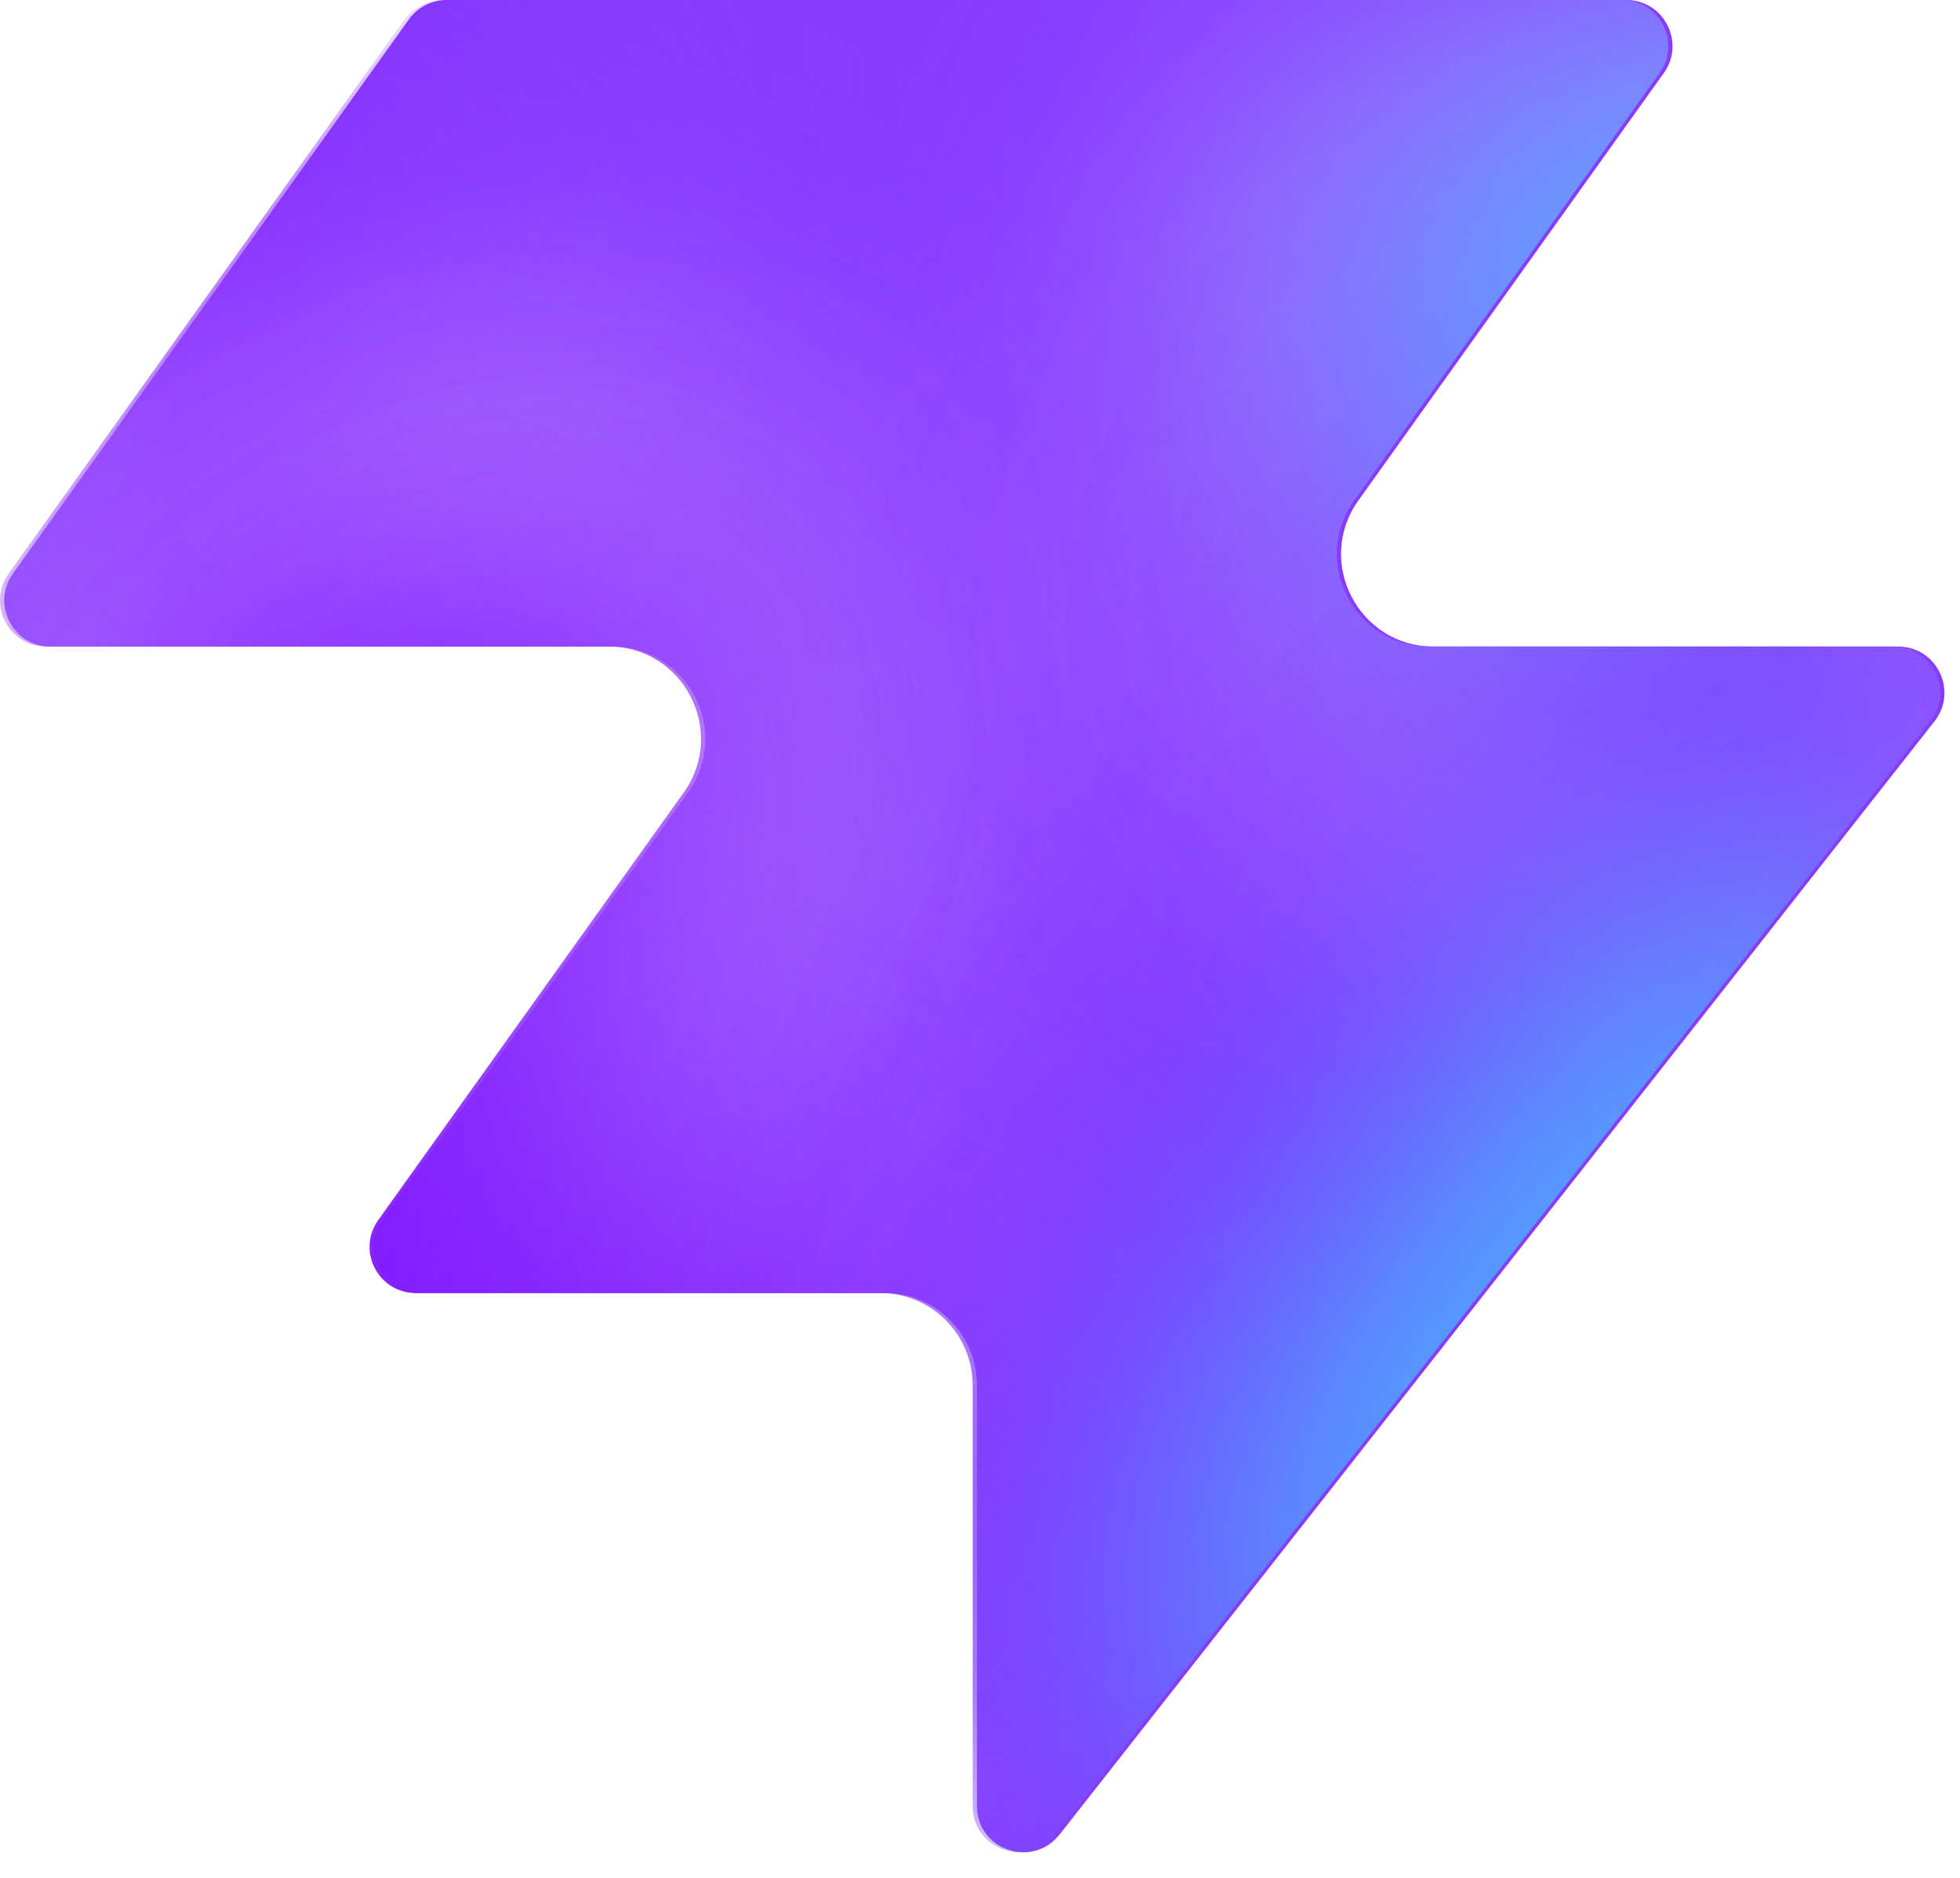
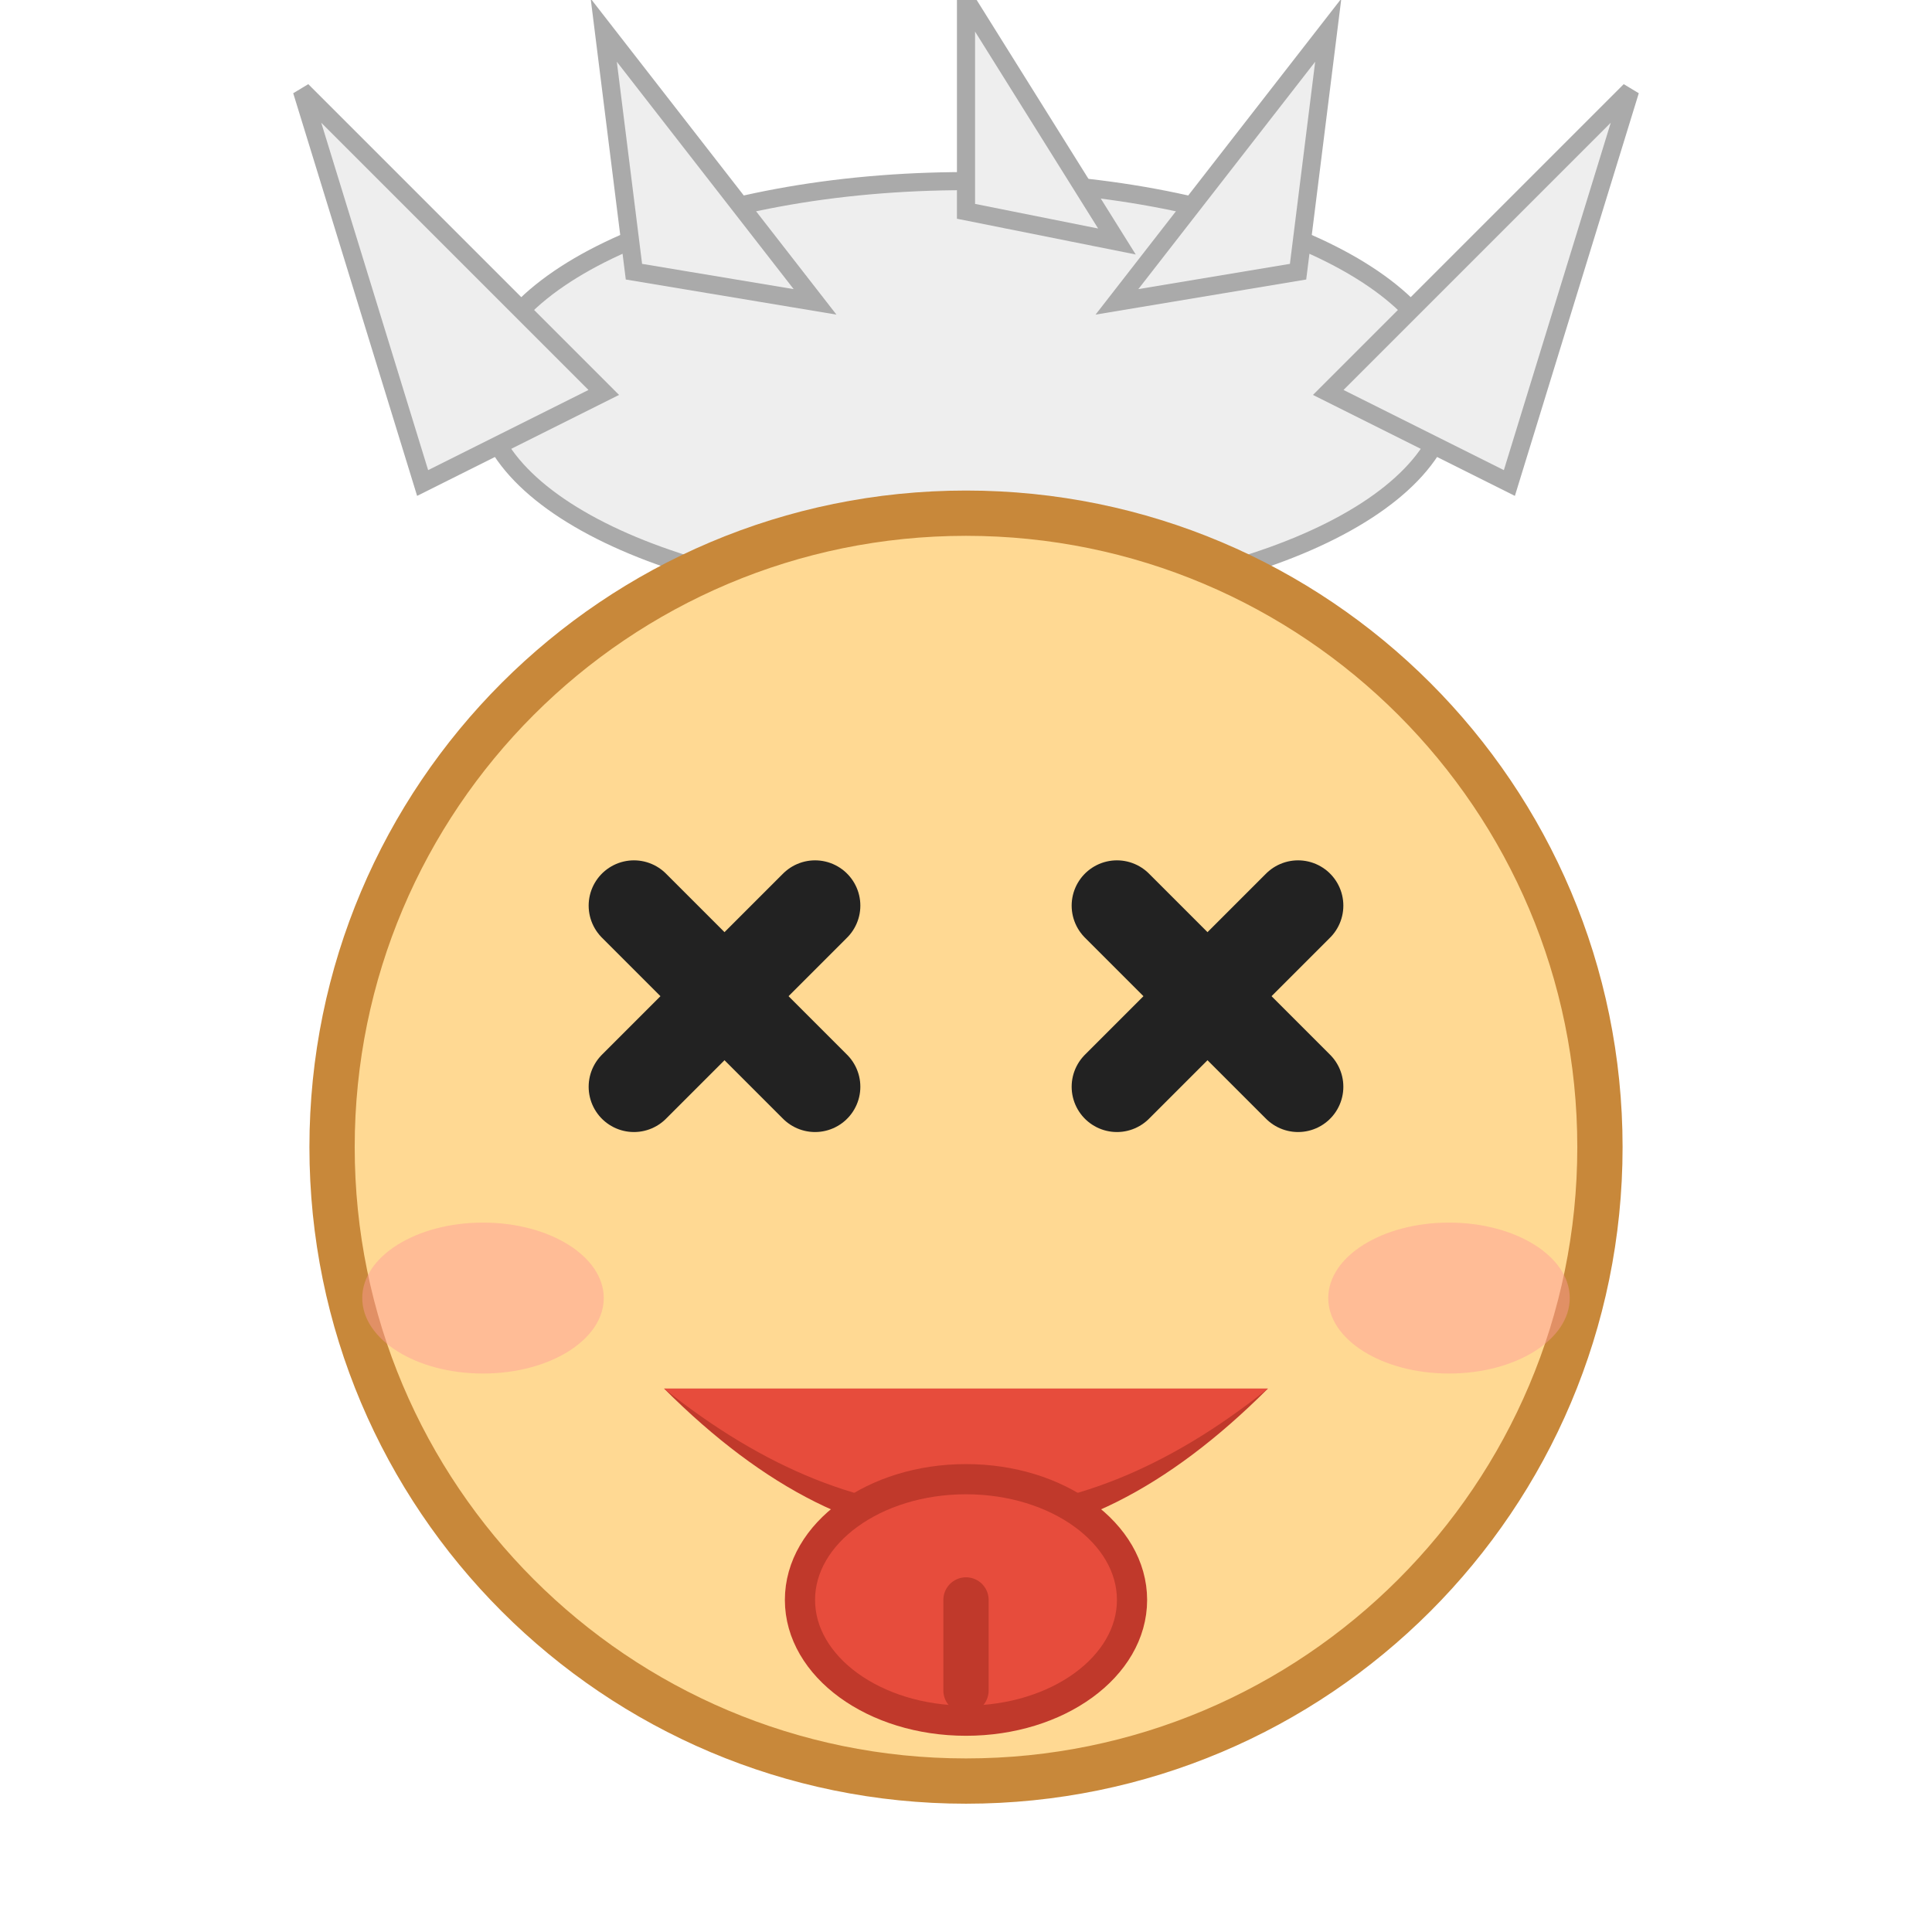
- <svg xmlns="http://www.w3.org/2000/svg" width="48" height="46" fill="none" viewBox="0 0 48 46">
-   <path fill="#863bff" d="M25.946 44.938c-.664.845-2.021.375-2.021-.698V33.937a2.26 2.26 0 0 0-2.262-2.262H10.287c-.92 0-1.456-1.04-.92-1.788l7.48-10.471c1.07-1.497 0-3.578-1.842-3.578H1.237c-.92 0-1.456-1.04-.92-1.788L10.013.474c.214-.297.556-.474.92-.474h28.894c.92 0 1.456 1.04.92 1.788l-7.48 10.471c-1.07 1.498 0 3.579 1.842 3.579h11.377c.943 0 1.473 1.088.89 1.83L25.947 44.94z" style="fill:#863bff;fill:color(display-p3 .525 .23 1);fill-opacity:1" />
-   <mask id="a" width="48" height="46" x="0" y="0" maskUnits="userSpaceOnUse" style="mask-type:alpha">
-     <path fill="#000" d="M25.842 44.938c-.664.844-2.021.375-2.021-.698V33.937a2.26 2.26 0 0 0-2.262-2.262H10.183c-.92 0-1.456-1.04-.92-1.788l7.48-10.471c1.07-1.498 0-3.579-1.842-3.579H1.133c-.92 0-1.456-1.04-.92-1.787L9.91.473c.214-.297.556-.474.92-.474h28.894c.92 0 1.456 1.04.92 1.788l-7.48 10.471c-1.07 1.498 0 3.578 1.842 3.578h11.377c.943 0 1.473 1.088.89 1.832L25.843 44.94z" style="fill:#000;fill-opacity:1" />
-   </mask>
-   <g mask="url(#a)">
-     <g filter="url(#b)">
-       <ellipse cx="5.508" cy="14.704" fill="#ede6ff" rx="5.508" ry="14.704" style="fill:#ede6ff;fill:color(display-p3 .927 .903 1);fill-opacity:1" transform="matrix(.00324 1 1 -.00324 -4.47 31.516)" />
-     </g>
-     <g filter="url(#c)">
-       <ellipse cx="10.399" cy="29.851" fill="#ede6ff" rx="10.399" ry="29.851" style="fill:#ede6ff;fill:color(display-p3 .927 .903 1);fill-opacity:1" transform="matrix(.00324 1 1 -.00324 -39.328 7.883)" />
-     </g>
-     <g filter="url(#d)">
-       <ellipse cx="5.508" cy="30.487" fill="#7e14ff" rx="5.508" ry="30.487" style="fill:#7e14ff;fill:color(display-p3 .492 .077 1);fill-opacity:1" transform="rotate(89.814 -25.913 -14.639)scale(1 -1)" />
-     </g>
-     <g filter="url(#e)">
-       <ellipse cx="5.508" cy="30.599" fill="#7e14ff" rx="5.508" ry="30.599" style="fill:#7e14ff;fill:color(display-p3 .492 .077 1);fill-opacity:1" transform="rotate(89.814 -32.644 -3.334)scale(1 -1)" />
-     </g>
-     <g filter="url(#f)">
-       <ellipse cx="5.508" cy="30.599" fill="#7e14ff" rx="5.508" ry="30.599" style="fill:#7e14ff;fill:color(display-p3 .492 .077 1);fill-opacity:1" transform="matrix(.00324 1 1 -.00324 -34.34 30.47)" />
-     </g>
-     <g filter="url(#g)">
-       <ellipse cx="14.072" cy="22.078" fill="#ede6ff" rx="14.072" ry="22.078" style="fill:#ede6ff;fill:color(display-p3 .927 .903 1);fill-opacity:1" transform="rotate(93.35 24.506 48.493)scale(-1 1)" />
-     </g>
-     <g filter="url(#h)">
-       <ellipse cx="3.47" cy="21.501" fill="#7e14ff" rx="3.47" ry="21.501" style="fill:#7e14ff;fill:color(display-p3 .492 .077 1);fill-opacity:1" transform="rotate(89.009 28.708 47.59)scale(-1 1)" />
-     </g>
-     <g filter="url(#i)">
-       <ellipse cx="3.47" cy="21.501" fill="#7e14ff" rx="3.47" ry="21.501" style="fill:#7e14ff;fill:color(display-p3 .492 .077 1);fill-opacity:1" transform="rotate(89.009 28.708 47.59)scale(-1 1)" />
-     </g>
-     <g filter="url(#j)">
-       <ellipse cx=".387" cy="8.972" fill="#7e14ff" rx="4.407" ry="29.108" style="fill:#7e14ff;fill:color(display-p3 .492 .077 1);fill-opacity:1" transform="rotate(39.51 .387 8.972)" />
-     </g>
-     <g filter="url(#k)">
-       <ellipse cx="47.523" cy="-6.092" fill="#7e14ff" rx="4.407" ry="29.108" style="fill:#7e14ff;fill:color(display-p3 .492 .077 1);fill-opacity:1" transform="rotate(37.892 47.523 -6.092)" />
-     </g>
-     <g filter="url(#l)">
-       <ellipse cx="41.412" cy="6.333" fill="#47bfff" rx="5.971" ry="9.665" style="fill:#47bfff;fill:color(display-p3 .28 .748 1);fill-opacity:1" transform="rotate(37.892 41.412 6.333)" />
-     </g>
-     <g filter="url(#m)">
-       <ellipse cx="-1.879" cy="38.332" fill="#7e14ff" rx="4.407" ry="29.108" style="fill:#7e14ff;fill:color(display-p3 .492 .077 1);fill-opacity:1" transform="rotate(37.892 -1.88 38.332)" />
-     </g>
-     <g filter="url(#n)">
-       <ellipse cx="-1.879" cy="38.332" fill="#7e14ff" rx="4.407" ry="29.108" style="fill:#7e14ff;fill:color(display-p3 .492 .077 1);fill-opacity:1" transform="rotate(37.892 -1.88 38.332)" />
-     </g>
-     <g filter="url(#o)">
-       <ellipse cx="35.651" cy="29.907" fill="#7e14ff" rx="4.407" ry="29.108" style="fill:#7e14ff;fill:color(display-p3 .492 .077 1);fill-opacity:1" transform="rotate(37.892 35.651 29.907)" />
-     </g>
-     <g filter="url(#p)">
-       <ellipse cx="38.418" cy="32.4" fill="#47bfff" rx="5.971" ry="15.297" style="fill:#47bfff;fill:color(display-p3 .28 .748 1);fill-opacity:1" transform="rotate(37.892 38.418 32.4)" />
-     </g>
+ <svg xmlns="http://www.w3.org/2000/svg" viewBox="0 0 64 64" width="64" height="64">
+   <g fill="#eeeeee" stroke="#aaaaaa" stroke-width="0.6">
+     <ellipse cx="32" cy="13" rx="16" ry="7" />
+     <polygon points="14,16 10,3 20,13" />
+     <polygon points="21,9 20,1 27,10" />
+     <polygon points="32,7 32,0 37,8" />
+     <polygon points="43,9 44,1 37,10" />
+     <polygon points="50,16 54,3 44,13" />
  </g>
-   <defs>
-     <filter id="b" width="60.045" height="41.654" x="-19.77" y="16.149" color-interpolation-filters="sRGB" filterUnits="userSpaceOnUse">
-       <feFlood flood-opacity="0" result="BackgroundImageFix" />
-       <feBlend in="SourceGraphic" in2="BackgroundImageFix" result="shape" />
-       <feGaussianBlur result="effect1_foregroundBlur_2002_17158" stdDeviation="7.659" />
-     </filter>
-     <filter id="c" width="90.34" height="51.437" x="-54.613" y="-7.533" color-interpolation-filters="sRGB" filterUnits="userSpaceOnUse">
-       <feFlood flood-opacity="0" result="BackgroundImageFix" />
-       <feBlend in="SourceGraphic" in2="BackgroundImageFix" result="shape" />
-       <feGaussianBlur result="effect1_foregroundBlur_2002_17158" stdDeviation="7.659" />
-     </filter>
-     <filter id="d" width="79.355" height="29.4" x="-49.64" y="2.03" color-interpolation-filters="sRGB" filterUnits="userSpaceOnUse">
-       <feFlood flood-opacity="0" result="BackgroundImageFix" />
-       <feBlend in="SourceGraphic" in2="BackgroundImageFix" result="shape" />
-       <feGaussianBlur result="effect1_foregroundBlur_2002_17158" stdDeviation="4.596" />
-     </filter>
-     <filter id="e" width="79.579" height="29.4" x="-45.045" y="20.029" color-interpolation-filters="sRGB" filterUnits="userSpaceOnUse">
-       <feFlood flood-opacity="0" result="BackgroundImageFix" />
-       <feBlend in="SourceGraphic" in2="BackgroundImageFix" result="shape" />
-       <feGaussianBlur result="effect1_foregroundBlur_2002_17158" stdDeviation="4.596" />
-     </filter>
-     <filter id="f" width="79.579" height="29.4" x="-43.513" y="21.178" color-interpolation-filters="sRGB" filterUnits="userSpaceOnUse">
-       <feFlood flood-opacity="0" result="BackgroundImageFix" />
-       <feBlend in="SourceGraphic" in2="BackgroundImageFix" result="shape" />
-       <feGaussianBlur result="effect1_foregroundBlur_2002_17158" stdDeviation="4.596" />
-     </filter>
-     <filter id="g" width="74.749" height="58.852" x="15.756" y="-17.901" color-interpolation-filters="sRGB" filterUnits="userSpaceOnUse">
-       <feFlood flood-opacity="0" result="BackgroundImageFix" />
-       <feBlend in="SourceGraphic" in2="BackgroundImageFix" result="shape" />
-       <feGaussianBlur result="effect1_foregroundBlur_2002_17158" stdDeviation="7.659" />
-     </filter>
-     <filter id="h" width="61.377" height="25.362" x="23.548" y="2.284" color-interpolation-filters="sRGB" filterUnits="userSpaceOnUse">
-       <feFlood flood-opacity="0" result="BackgroundImageFix" />
-       <feBlend in="SourceGraphic" in2="BackgroundImageFix" result="shape" />
-       <feGaussianBlur result="effect1_foregroundBlur_2002_17158" stdDeviation="4.596" />
-     </filter>
-     <filter id="i" width="61.377" height="25.362" x="23.548" y="2.284" color-interpolation-filters="sRGB" filterUnits="userSpaceOnUse">
-       <feFlood flood-opacity="0" result="BackgroundImageFix" />
-       <feBlend in="SourceGraphic" in2="BackgroundImageFix" result="shape" />
-       <feGaussianBlur result="effect1_foregroundBlur_2002_17158" stdDeviation="4.596" />
-     </filter>
-     <filter id="j" width="56.045" height="63.649" x="-27.636" y="-22.853" color-interpolation-filters="sRGB" filterUnits="userSpaceOnUse">
-       <feFlood flood-opacity="0" result="BackgroundImageFix" />
-       <feBlend in="SourceGraphic" in2="BackgroundImageFix" result="shape" />
-       <feGaussianBlur result="effect1_foregroundBlur_2002_17158" stdDeviation="4.596" />
-     </filter>
-     <filter id="k" width="54.814" height="64.646" x="20.116" y="-38.415" color-interpolation-filters="sRGB" filterUnits="userSpaceOnUse">
-       <feFlood flood-opacity="0" result="BackgroundImageFix" />
-       <feBlend in="SourceGraphic" in2="BackgroundImageFix" result="shape" />
-       <feGaussianBlur result="effect1_foregroundBlur_2002_17158" stdDeviation="4.596" />
-     </filter>
-     <filter id="l" width="33.541" height="35.313" x="24.641" y="-11.323" color-interpolation-filters="sRGB" filterUnits="userSpaceOnUse">
-       <feFlood flood-opacity="0" result="BackgroundImageFix" />
-       <feBlend in="SourceGraphic" in2="BackgroundImageFix" result="shape" />
-       <feGaussianBlur result="effect1_foregroundBlur_2002_17158" stdDeviation="4.596" />
-     </filter>
-     <filter id="m" width="54.814" height="64.646" x="-29.286" y="6.009" color-interpolation-filters="sRGB" filterUnits="userSpaceOnUse">
-       <feFlood flood-opacity="0" result="BackgroundImageFix" />
-       <feBlend in="SourceGraphic" in2="BackgroundImageFix" result="shape" />
-       <feGaussianBlur result="effect1_foregroundBlur_2002_17158" stdDeviation="4.596" />
-     </filter>
-     <filter id="n" width="54.814" height="64.646" x="-29.286" y="6.009" color-interpolation-filters="sRGB" filterUnits="userSpaceOnUse">
-       <feFlood flood-opacity="0" result="BackgroundImageFix" />
-       <feBlend in="SourceGraphic" in2="BackgroundImageFix" result="shape" />
-       <feGaussianBlur result="effect1_foregroundBlur_2002_17158" stdDeviation="4.596" />
-     </filter>
-     <filter id="o" width="54.814" height="64.646" x="8.244" y="-2.416" color-interpolation-filters="sRGB" filterUnits="userSpaceOnUse">
-       <feFlood flood-opacity="0" result="BackgroundImageFix" />
-       <feBlend in="SourceGraphic" in2="BackgroundImageFix" result="shape" />
-       <feGaussianBlur result="effect1_foregroundBlur_2002_17158" stdDeviation="4.596" />
-     </filter>
-     <filter id="p" width="39.409" height="43.623" x="18.713" y="10.588" color-interpolation-filters="sRGB" filterUnits="userSpaceOnUse">
-       <feFlood flood-opacity="0" result="BackgroundImageFix" />
-       <feBlend in="SourceGraphic" in2="BackgroundImageFix" result="shape" />
-       <feGaussianBlur result="effect1_foregroundBlur_2002_17158" stdDeviation="4.596" />
-     </filter>
-   </defs>
+   <circle cx="32" cy="38" r="21" fill="#ffd993" stroke="#c8883a" stroke-width="1.5" />
+   <g stroke="#222" stroke-width="3" stroke-linecap="round">
+     <line x1="21" y1="30" x2="27" y2="36" />
+     <line x1="27" y1="30" x2="21" y2="36" />
+   </g>
+   <g stroke="#222" stroke-width="3" stroke-linecap="round">
+     <line x1="37" y1="30" x2="43" y2="36" />
+     <line x1="43" y1="30" x2="37" y2="36" />
+   </g>
+   <path d="M 22 46 Q 32 56 42 46" fill="#c0392b" />
+   <path d="M 22 46 Q 32 54 42 46" fill="#e74c3c" />
+   <ellipse cx="32" cy="53" rx="5.5" ry="4" fill="#e74c3c" stroke="#c0392b" stroke-width="1" />
+   <line x1="32" y1="53" x2="32" y2="56" stroke="#c0392b" stroke-width="1.5" stroke-linecap="round" />
+   <ellipse cx="16" cy="43" rx="4" ry="2.5" fill="#ff9999" opacity="0.45" />
+   <ellipse cx="48" cy="43" rx="4" ry="2.5" fill="#ff9999" opacity="0.45" />
</svg>
